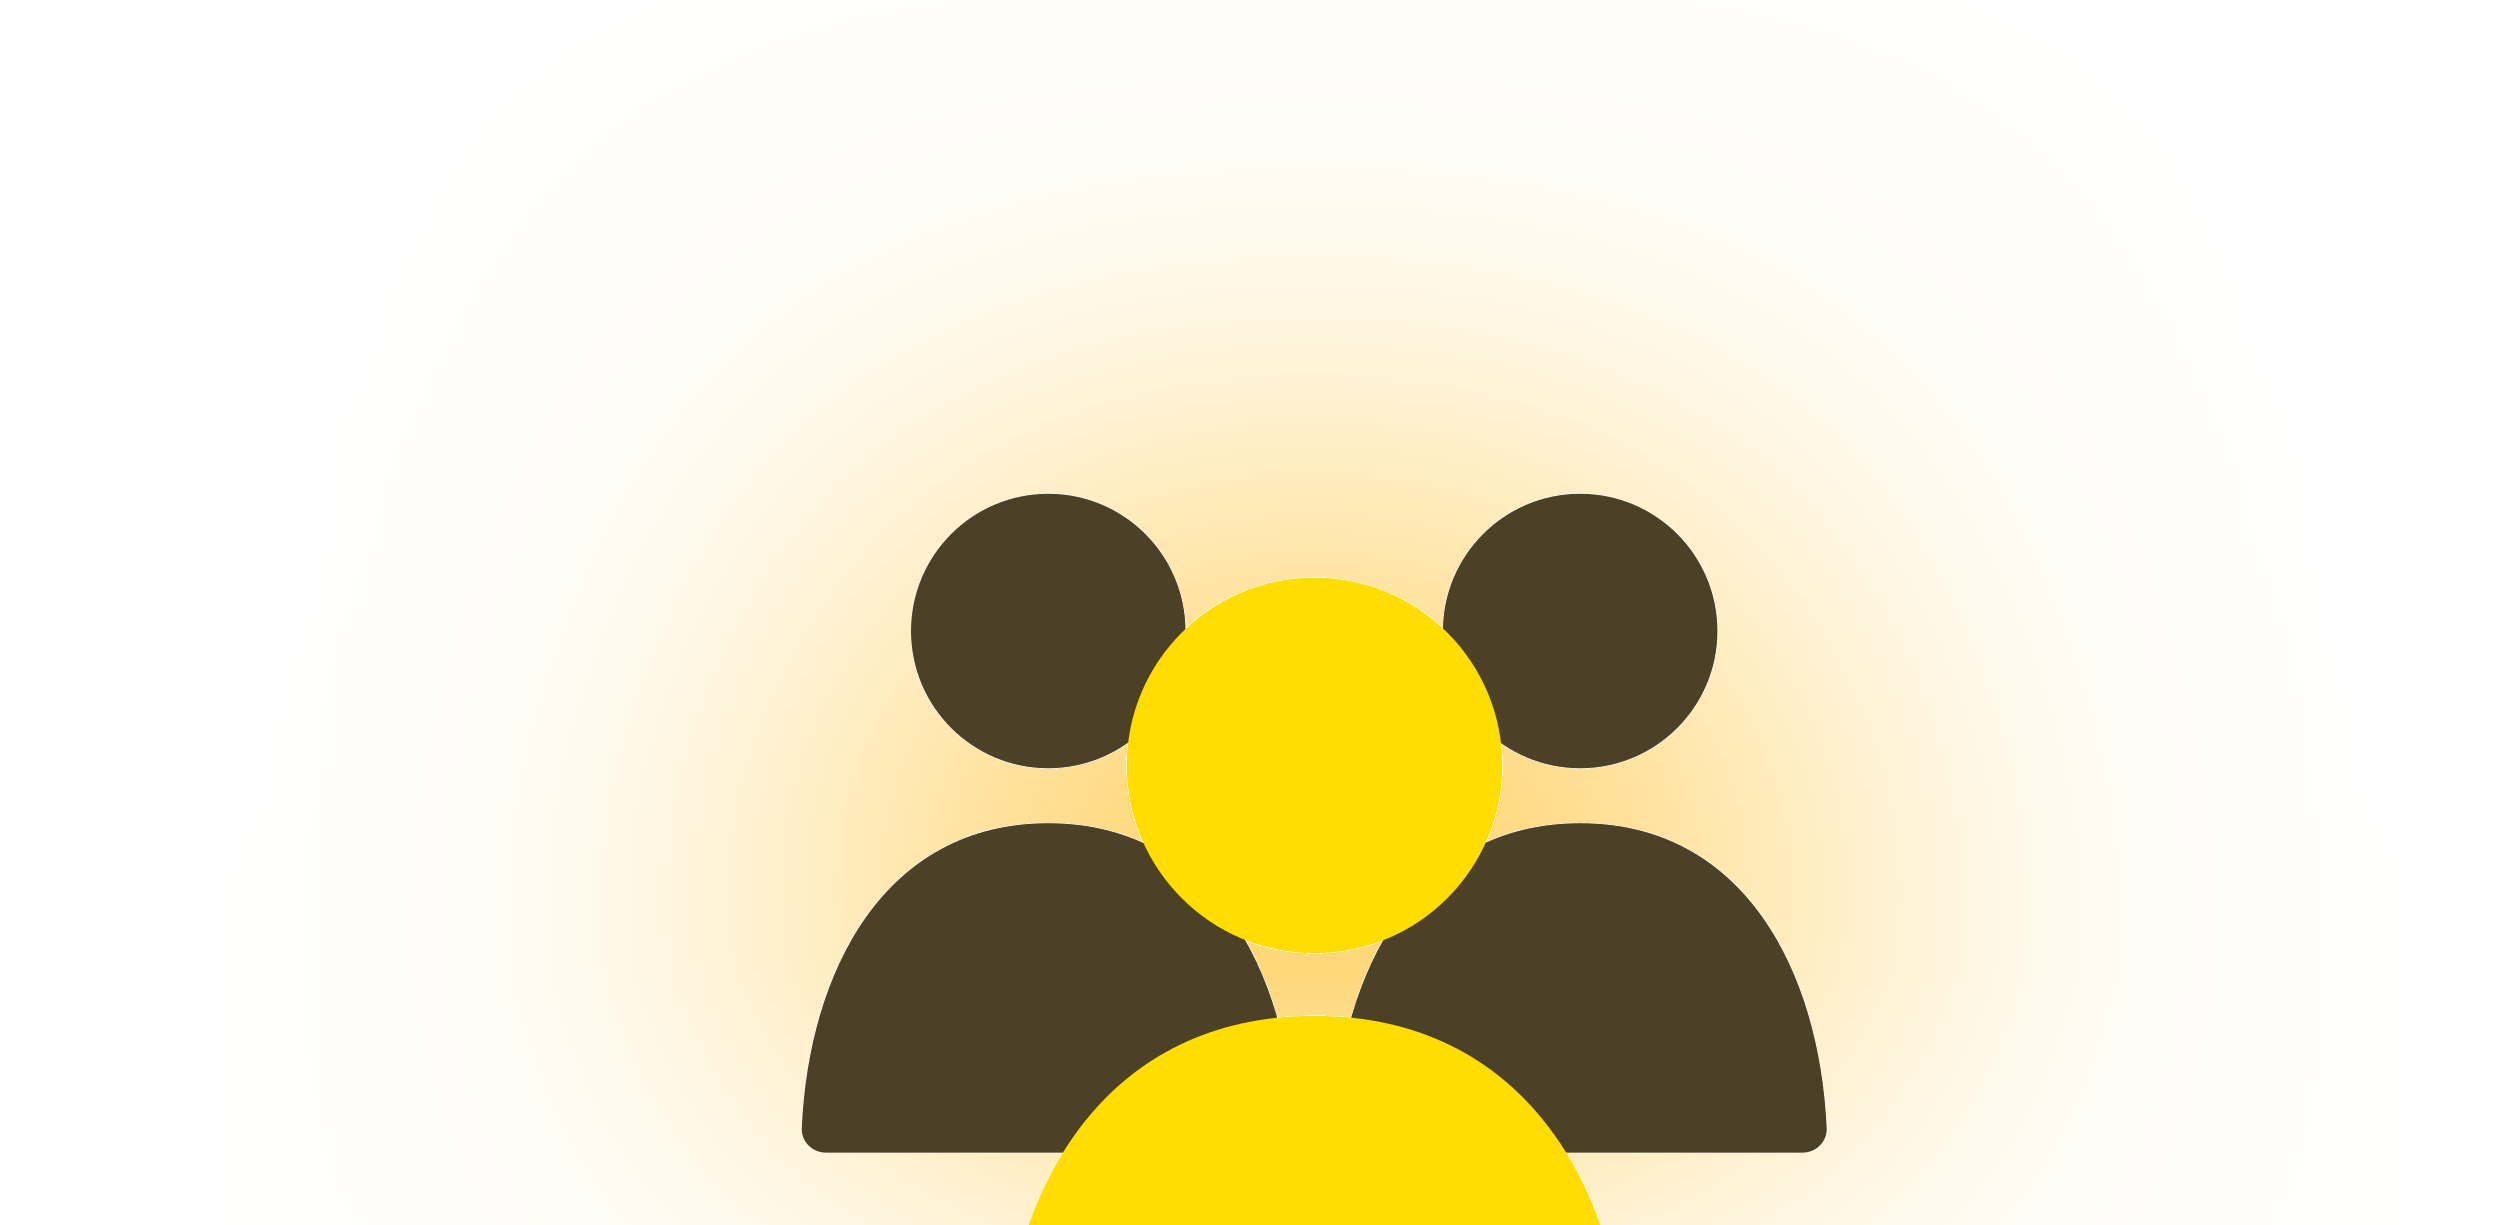
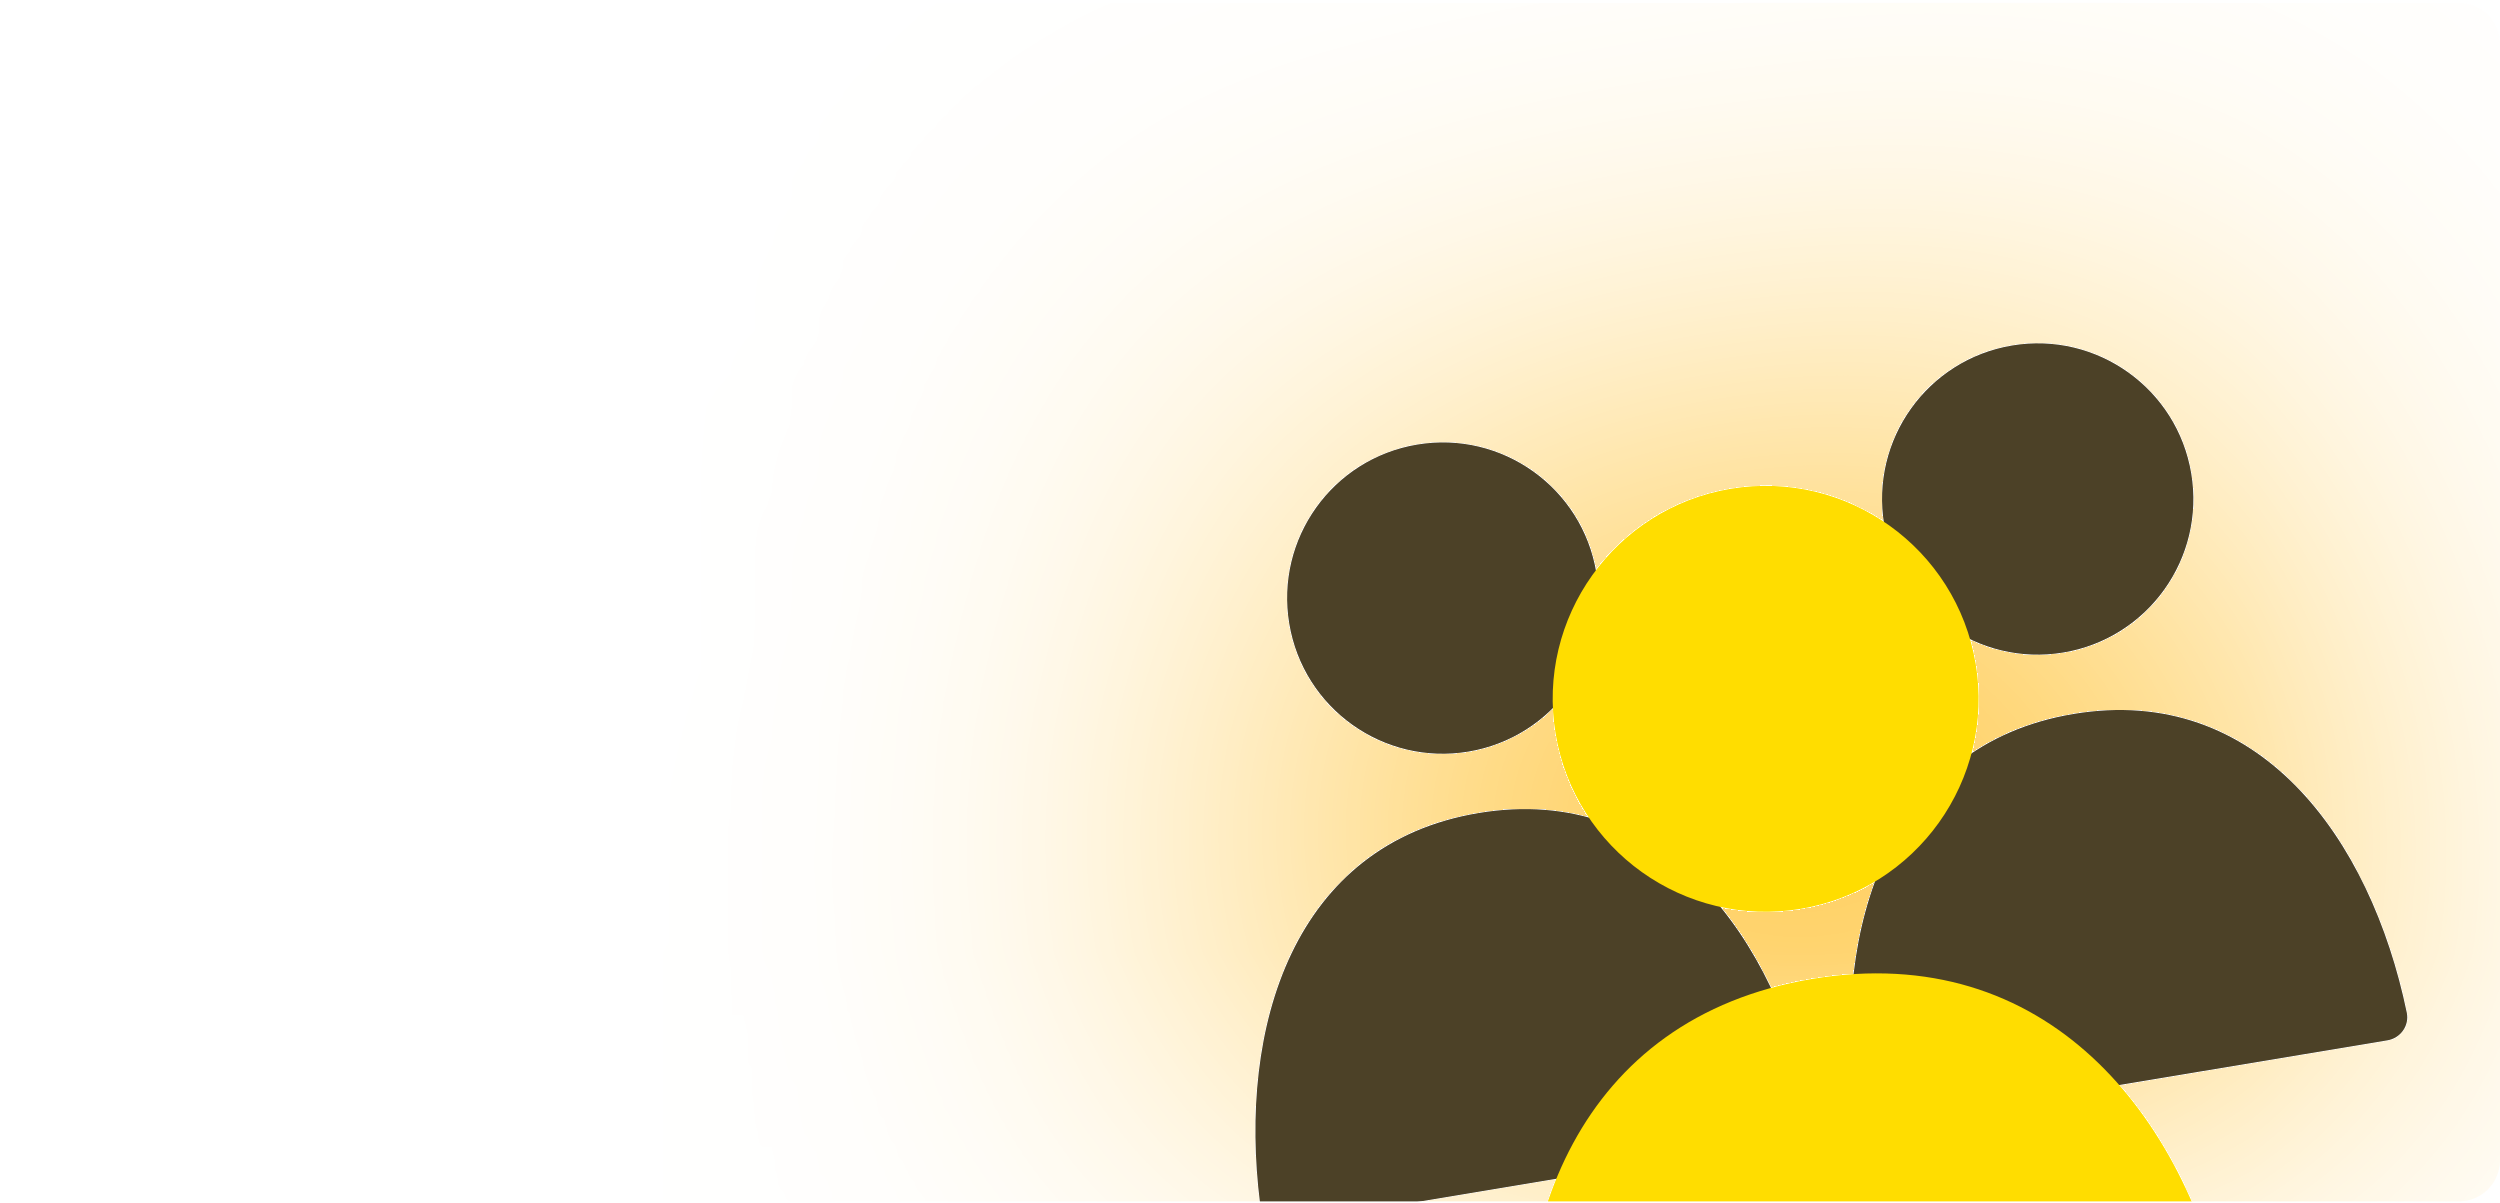
- <svg xmlns="http://www.w3.org/2000/svg" width="596" height="292" viewBox="0 0 596 292" fill="none">
-   <g filter="url(#filter0_d_75_127)">
-     <path d="M317.94 268.92C319.628 231.701 337.535 196.25 376.711 196.25C415.888 196.25 433.795 231.701 435.483 268.92C435.63 272.158 432.987 274.789 429.745 274.789H323.678C320.436 274.789 317.793 272.158 317.94 268.92Z" fill="#4C4127" />
-     <path d="M191.133 268.92C192.821 231.701 210.727 196.25 249.904 196.25C289.081 196.25 306.987 231.701 308.675 268.92C308.822 272.158 306.18 274.789 302.938 274.789H196.87C193.628 274.789 190.986 272.158 191.133 268.92Z" fill="#4C4127" />
-     <circle cx="376.713" cy="150.436" r="32.724" fill="#4C4127" />
-     <circle cx="32.724" cy="32.724" r="32.724" transform="matrix(-1 0 0 1 282.628 117.712)" fill="#4C4127" />
-     <path d="M238.938 325.021C241.077 282.59 263.759 242.174 313.386 242.174C363.013 242.174 385.695 282.59 387.833 325.021C388.019 328.713 385.005 331.712 381.309 331.712H245.463C241.767 331.712 238.752 328.713 238.938 325.021Z" fill="#FFDD00" />
-     <circle cx="313.386" cy="182.481" r="44.769" fill="#FFDD00" />
+ <svg xmlns="http://www.w3.org/2000/svg" width="607" height="292" viewBox="0 0 607 292" fill="none">
+   <mask id="mask0_601_287" style="mask-type:alpha" maskUnits="userSpaceOnUse" x="0" y="0" width="607" height="292">
+     <rect y="0.706" width="607" height="291" rx="10" fill="#292929" />
+   </mask>
+   <g mask="url(#mask0_601_287)">
+     <g filter="url(#filter0_d_601_287)">
+       <path d="M450.397 268.176C444.957 225.176 458.505 180.831 503.446 173.346C548.387 165.861 575.577 203.421 584.367 245.863C585.025 249.038 582.852 252.066 579.654 252.599L457.039 273.021C453.841 273.553 450.804 271.393 450.397 268.176Z" fill="#4C4127" />
+       <path d="M305.949 292.233C300.509 249.233 314.058 204.888 358.998 197.403C403.939 189.918 431.129 227.479 439.919 269.921C440.577 273.095 438.404 276.123 435.206 276.656L312.591 297.078C309.393 297.61 306.356 295.45 305.949 292.233Z" fill="#4C4127" />
+       <circle cx="494.756" cy="121.158" r="37.79" transform="rotate(-9.45586 494.756 121.158)" fill="#4C4127" />
+       <circle cx="37.79" cy="37.79" r="37.79" transform="matrix(-0.986412 0.164288 0.164288 0.986412 381.375 101.731)" fill="#4C4127" />
+       <path d="M371.06 347.197C365.07 298.139 383.096 247.153 440.024 237.671C496.952 228.19 530.53 270.582 540.764 318.933C541.529 322.549 539.051 326.002 535.405 326.609L378.617 352.722C374.972 353.329 371.508 350.866 371.06 347.197Z" fill="#FFDD00" />
+       <circle cx="428.699" cy="169.674" r="51.7" transform="rotate(-9.45586 428.699 169.674)" fill="#FFDD00" />
+     </g>
  </g>
  <defs>
-     <filter id="filter0_d_75_127" x="0.126" y="-69.288" width="626.362" height="596" filterUnits="userSpaceOnUse" color-interpolation-filters="sRGB">
+     <filter id="filter0_d_601_287" x="113.814" y="-103.639" width="661.67" height="651.453" filterUnits="userSpaceOnUse" color-interpolation-filters="sRGB">
      <feFlood flood-opacity="0" result="BackgroundImageFix" />
      <feColorMatrix in="SourceAlpha" type="matrix" values="0 0 0 0 0 0 0 0 0 0 0 0 0 0 0 0 0 0 127 0" result="hardAlpha" />
      <feOffset dy="4" />
      <feGaussianBlur stdDeviation="95.5" />
      <feComposite in2="hardAlpha" operator="out" />
      <feColorMatrix type="matrix" values="0 0 0 0 1 0 0 0 0 0.749 0 0 0 0 0.163 0 0 0 1 0" />
-       <feBlend mode="normal" in2="BackgroundImageFix" result="effect1_dropShadow_75_127" />
-       <feBlend mode="normal" in="SourceGraphic" in2="effect1_dropShadow_75_127" result="shape" />
+       <feBlend mode="normal" in2="BackgroundImageFix" result="effect1_dropShadow_601_287" />
+       <feBlend mode="normal" in="SourceGraphic" in2="effect1_dropShadow_601_287" result="shape" />
    </filter>
  </defs>
</svg>
